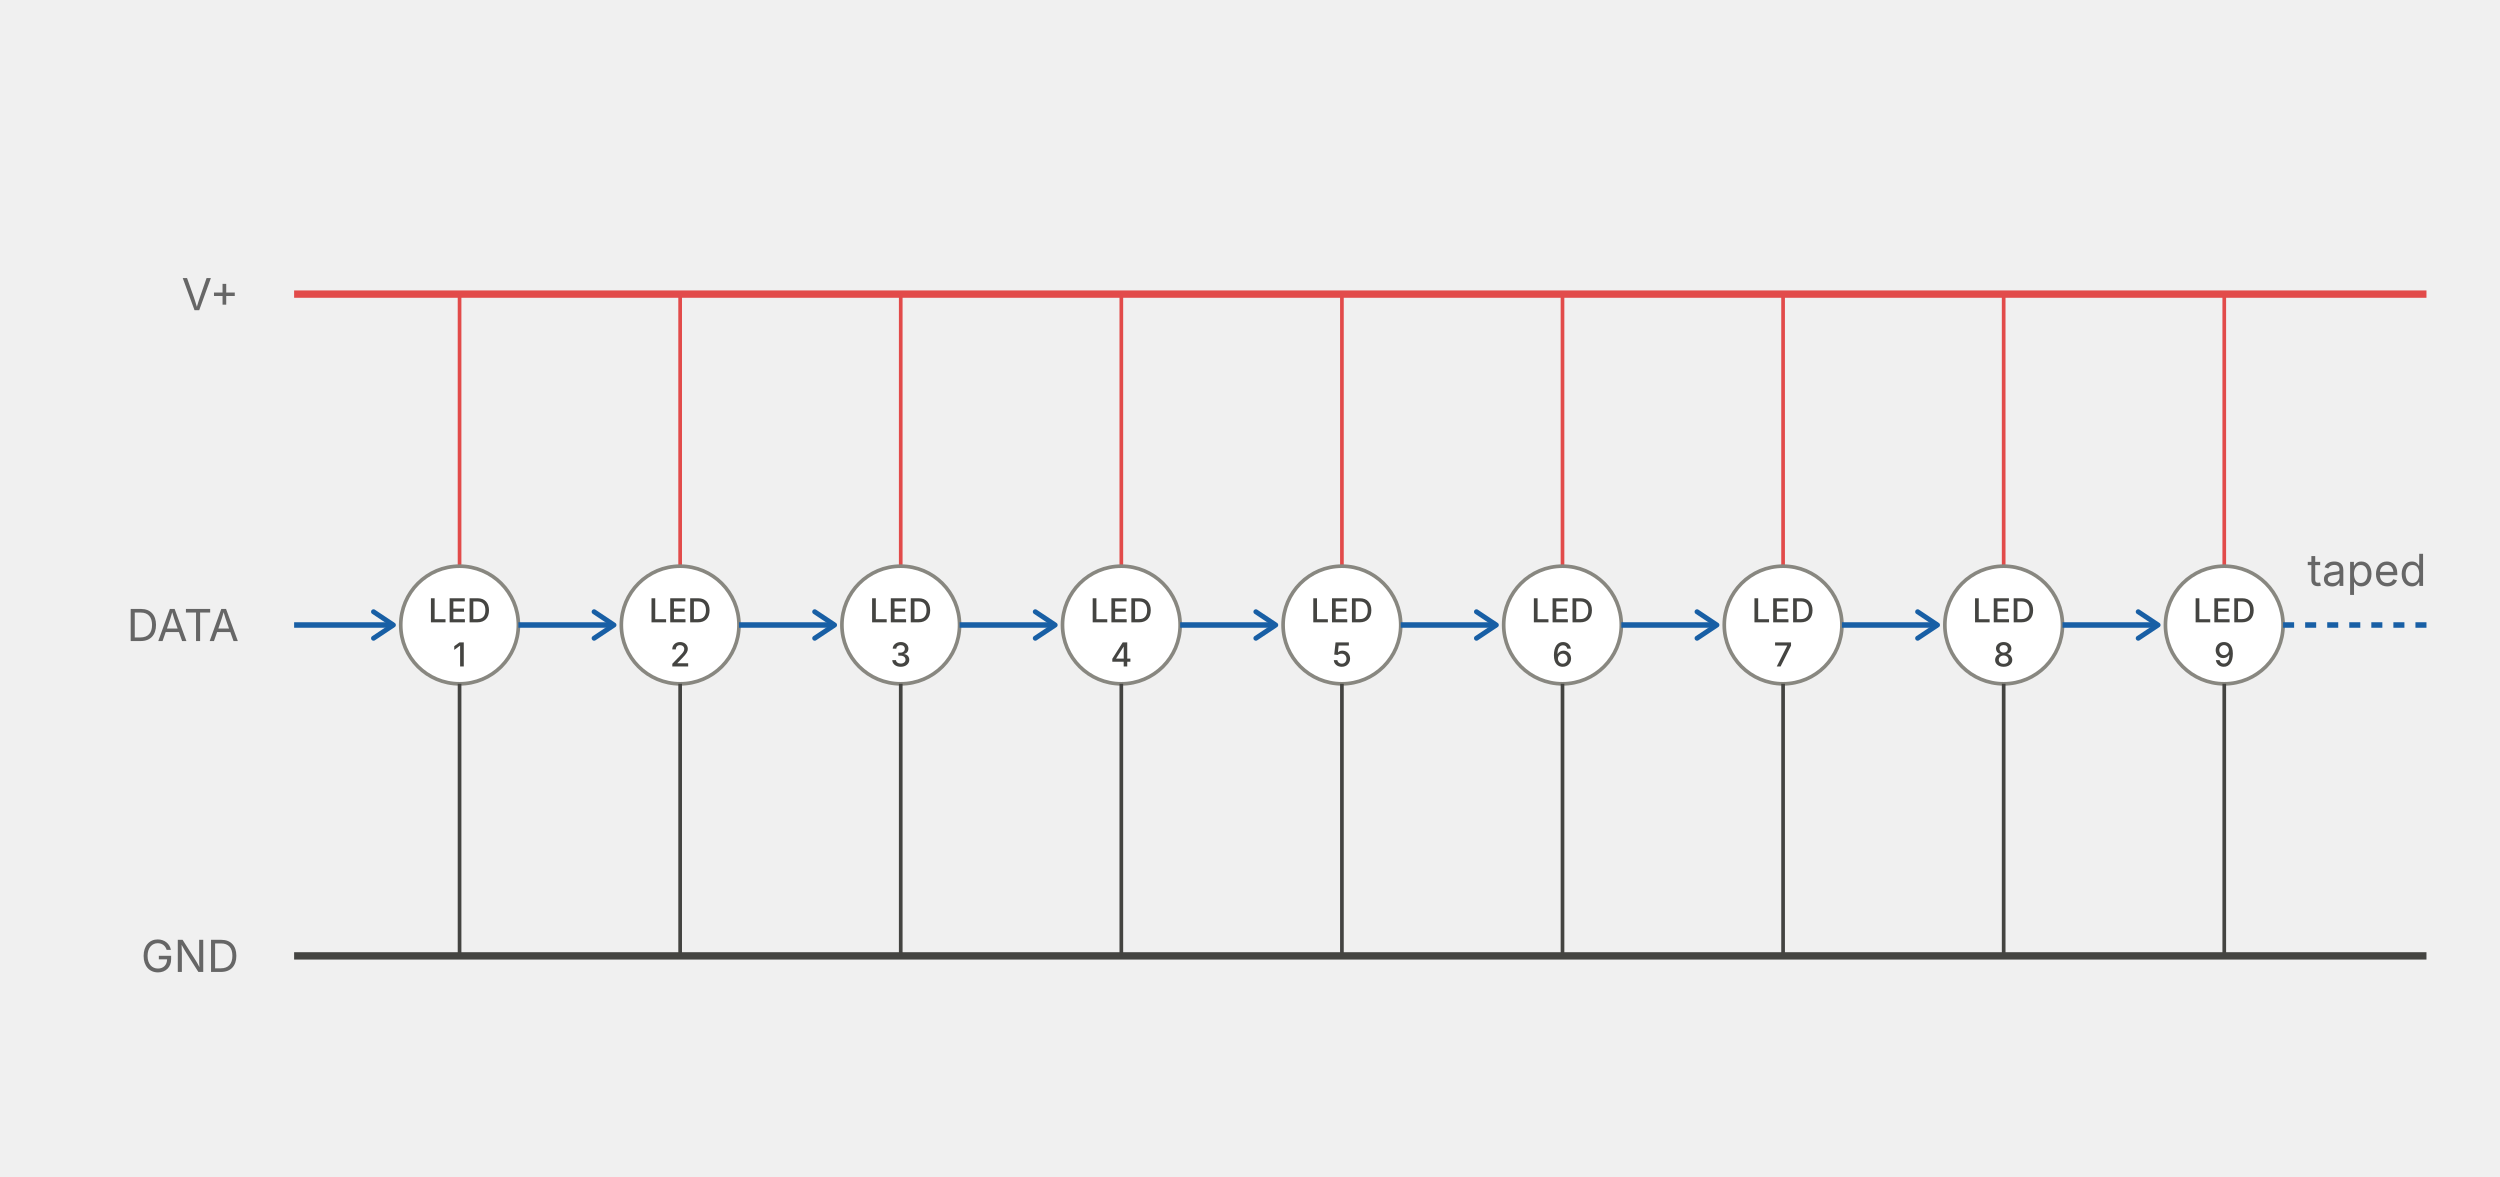
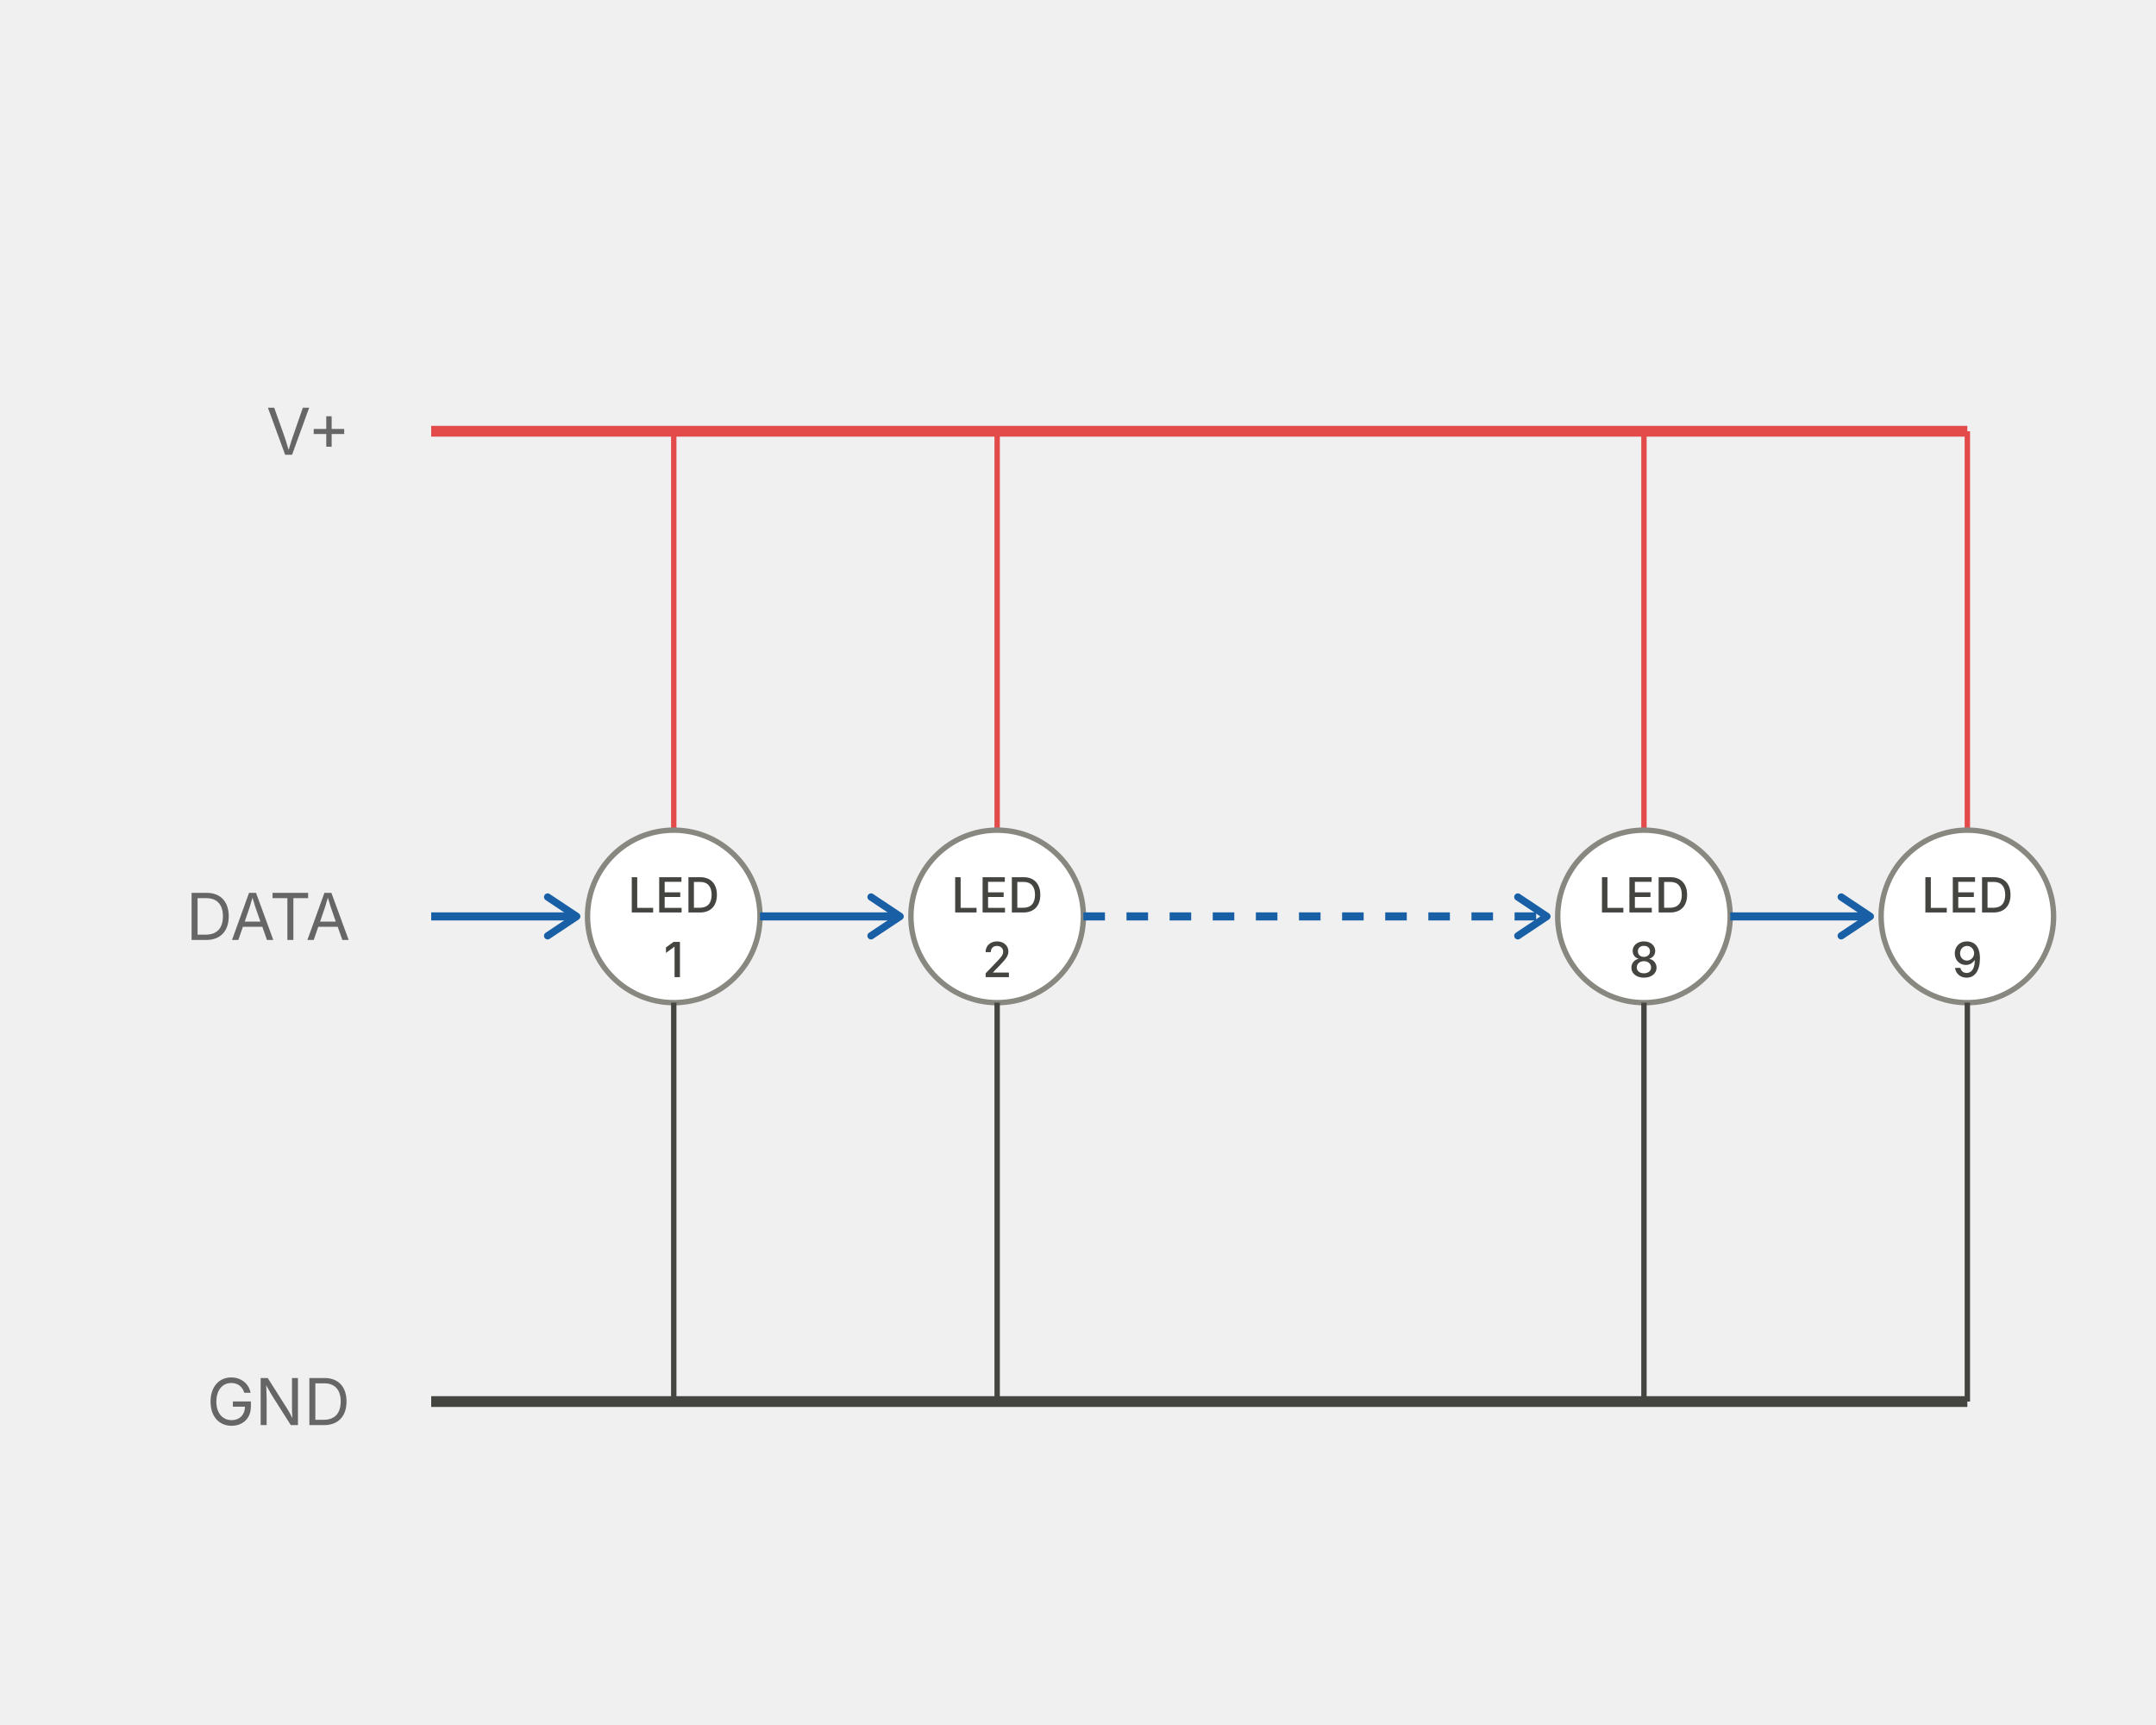
- <svg xmlns="http://www.w3.org/2000/svg" width="100%" viewBox="0 0 680 320" role="img" aria-labelledby="title desc">
+ <svg xmlns="http://www.w3.org/2000/svg" width="100%" viewBox="0 0 400 320" role="img" aria-labelledby="title desc">
  <defs>
    <style>
  .label { font-family: -apple-system, BlinkMacSystemFont, "Segoe UI", sans-serif; font-size: 12px; fill: #666; }
  .led-label { font-family: -apple-system, BlinkMacSystemFont, "Segoe UI", sans-serif; font-size: 9px; font-weight: 500; fill: #444441; }
  .led { fill: #FFFFFF; stroke: #888780; stroke-width: 1; }
</style>
    <marker id="arrow" viewBox="0 0 10 10" refX="8" refY="5" markerWidth="6" markerHeight="6" orient="auto-start-reverse">
      <path d="M2 1L8 5L2 9" fill="none" stroke="context-stroke" stroke-width="1.5" stroke-linecap="round" stroke-linejoin="round" />
    </marker>
  </defs>
  <text class="label" x="65" y="80" text-anchor="end" dominant-baseline="central">V+</text>
-   <line x1="80" y1="80" x2="660" y2="80" stroke="#E24B4A" stroke-width="2" />
+   <line x1="80" y1="80" x2="365" y2="80" stroke="#E24B4A" stroke-width="2" />
  <text class="label" x="65" y="170" text-anchor="end" dominant-baseline="central">DATA</text>
  <text class="label" x="65" y="260" text-anchor="end" dominant-baseline="central">GND</text>
-   <line x1="80" y1="260" x2="660" y2="260" stroke="#444441" stroke-width="2" />
+   <line x1="80" y1="260" x2="365" y2="260" stroke="#444441" stroke-width="2" />
  <line x1="125" y1="80" x2="125" y2="154" stroke="#E24B4A" stroke-width="1" />
  <circle class="led" cx="125" cy="170" r="16" />
  <text class="led-label" x="125" y="166" text-anchor="middle" dominant-baseline="central">LED</text>
  <text class="led-label" x="125" y="178" text-anchor="middle" dominant-baseline="central">1</text>
  <line x1="125" y1="186" x2="125" y2="260" stroke="#444441" stroke-width="1" />
  <line x1="185" y1="80" x2="185" y2="154" stroke="#E24B4A" stroke-width="1" />
  <circle class="led" cx="185" cy="170" r="16" />
  <text class="led-label" x="185" y="166" text-anchor="middle" dominant-baseline="central">LED</text>
  <text class="led-label" x="185" y="178" text-anchor="middle" dominant-baseline="central">2</text>
  <line x1="185" y1="186" x2="185" y2="260" stroke="#444441" stroke-width="1" />
-   <line x1="245" y1="80" x2="245" y2="154" stroke="#E24B4A" stroke-width="1" />
-   <circle class="led" cx="245" cy="170" r="16" />
-   <text class="led-label" x="245" y="166" text-anchor="middle" dominant-baseline="central">LED</text>
-   <text class="led-label" x="245" y="178" text-anchor="middle" dominant-baseline="central">3</text>
-   <line x1="245" y1="186" x2="245" y2="260" stroke="#444441" stroke-width="1" />
  <line x1="305" y1="80" x2="305" y2="154" stroke="#E24B4A" stroke-width="1" />
  <circle class="led" cx="305" cy="170" r="16" />
  <text class="led-label" x="305" y="166" text-anchor="middle" dominant-baseline="central">LED</text>
-   <text class="led-label" x="305" y="178" text-anchor="middle" dominant-baseline="central">4</text>
+   <text class="led-label" x="305" y="178" text-anchor="middle" dominant-baseline="central">8</text>
  <line x1="305" y1="186" x2="305" y2="260" stroke="#444441" stroke-width="1" />
  <line x1="365" y1="80" x2="365" y2="154" stroke="#E24B4A" stroke-width="1" />
  <circle class="led" cx="365" cy="170" r="16" />
  <text class="led-label" x="365" y="166" text-anchor="middle" dominant-baseline="central">LED</text>
-   <text class="led-label" x="365" y="178" text-anchor="middle" dominant-baseline="central">5</text>
+   <text class="led-label" x="365" y="178" text-anchor="middle" dominant-baseline="central">9</text>
  <line x1="365" y1="186" x2="365" y2="260" stroke="#444441" stroke-width="1" />
-   <line x1="425" y1="80" x2="425" y2="154" stroke="#E24B4A" stroke-width="1" />
-   <circle class="led" cx="425" cy="170" r="16" />
-   <text class="led-label" x="425" y="166" text-anchor="middle" dominant-baseline="central">LED</text>
-   <text class="led-label" x="425" y="178" text-anchor="middle" dominant-baseline="central">6</text>
-   <line x1="425" y1="186" x2="425" y2="260" stroke="#444441" stroke-width="1" />
-   <line x1="485" y1="80" x2="485" y2="154" stroke="#E24B4A" stroke-width="1" />
-   <circle class="led" cx="485" cy="170" r="16" />
-   <text class="led-label" x="485" y="166" text-anchor="middle" dominant-baseline="central">LED</text>
-   <text class="led-label" x="485" y="178" text-anchor="middle" dominant-baseline="central">7</text>
-   <line x1="485" y1="186" x2="485" y2="260" stroke="#444441" stroke-width="1" />
-   <line x1="545" y1="80" x2="545" y2="154" stroke="#E24B4A" stroke-width="1" />
-   <circle class="led" cx="545" cy="170" r="16" />
-   <text class="led-label" x="545" y="166" text-anchor="middle" dominant-baseline="central">LED</text>
-   <text class="led-label" x="545" y="178" text-anchor="middle" dominant-baseline="central">8</text>
-   <line x1="545" y1="186" x2="545" y2="260" stroke="#444441" stroke-width="1" />
-   <line x1="605" y1="80" x2="605" y2="154" stroke="#E24B4A" stroke-width="1" />
-   <circle class="led" cx="605" cy="170" r="16" />
-   <text class="led-label" x="605" y="166" text-anchor="middle" dominant-baseline="central">LED</text>
-   <text class="led-label" x="605" y="178" text-anchor="middle" dominant-baseline="central">9</text>
-   <line x1="605" y1="186" x2="605" y2="260" stroke="#444441" stroke-width="1" />
  <line x1="80" y1="170" x2="107" y2="170" stroke="#185FA5" stroke-width="1.5" marker-end="url(#arrow)" />
  <line x1="141" y1="170" x2="167" y2="170" stroke="#185FA5" stroke-width="1.5" marker-end="url(#arrow)" />
-   <line x1="201" y1="170" x2="227" y2="170" stroke="#185FA5" stroke-width="1.5" marker-end="url(#arrow)" />
-   <line x1="261" y1="170" x2="287" y2="170" stroke="#185FA5" stroke-width="1.5" marker-end="url(#arrow)" />
+   <line x1="201" y1="170" x2="287" y2="170" stroke="#185FA5" stroke-width="1.5" stroke-dasharray="4 4" marker-end="url(#arrow)" />
  <line x1="321" y1="170" x2="347" y2="170" stroke="#185FA5" stroke-width="1.5" marker-end="url(#arrow)" />
-   <line x1="381" y1="170" x2="407" y2="170" stroke="#185FA5" stroke-width="1.5" marker-end="url(#arrow)" />
-   <line x1="441" y1="170" x2="467" y2="170" stroke="#185FA5" stroke-width="1.5" marker-end="url(#arrow)" />
-   <line x1="501" y1="170" x2="527" y2="170" stroke="#185FA5" stroke-width="1.5" marker-end="url(#arrow)" />
-   <line x1="561" y1="170" x2="587" y2="170" stroke="#185FA5" stroke-width="1.5" marker-end="url(#arrow)" />
-   <line x1="621" y1="170" x2="660" y2="170" stroke="#185FA5" stroke-width="1.5" stroke-dasharray="3 3" />
-   <text class="label" x="660" y="155" text-anchor="end" dominant-baseline="central">taped</text>
</svg>
